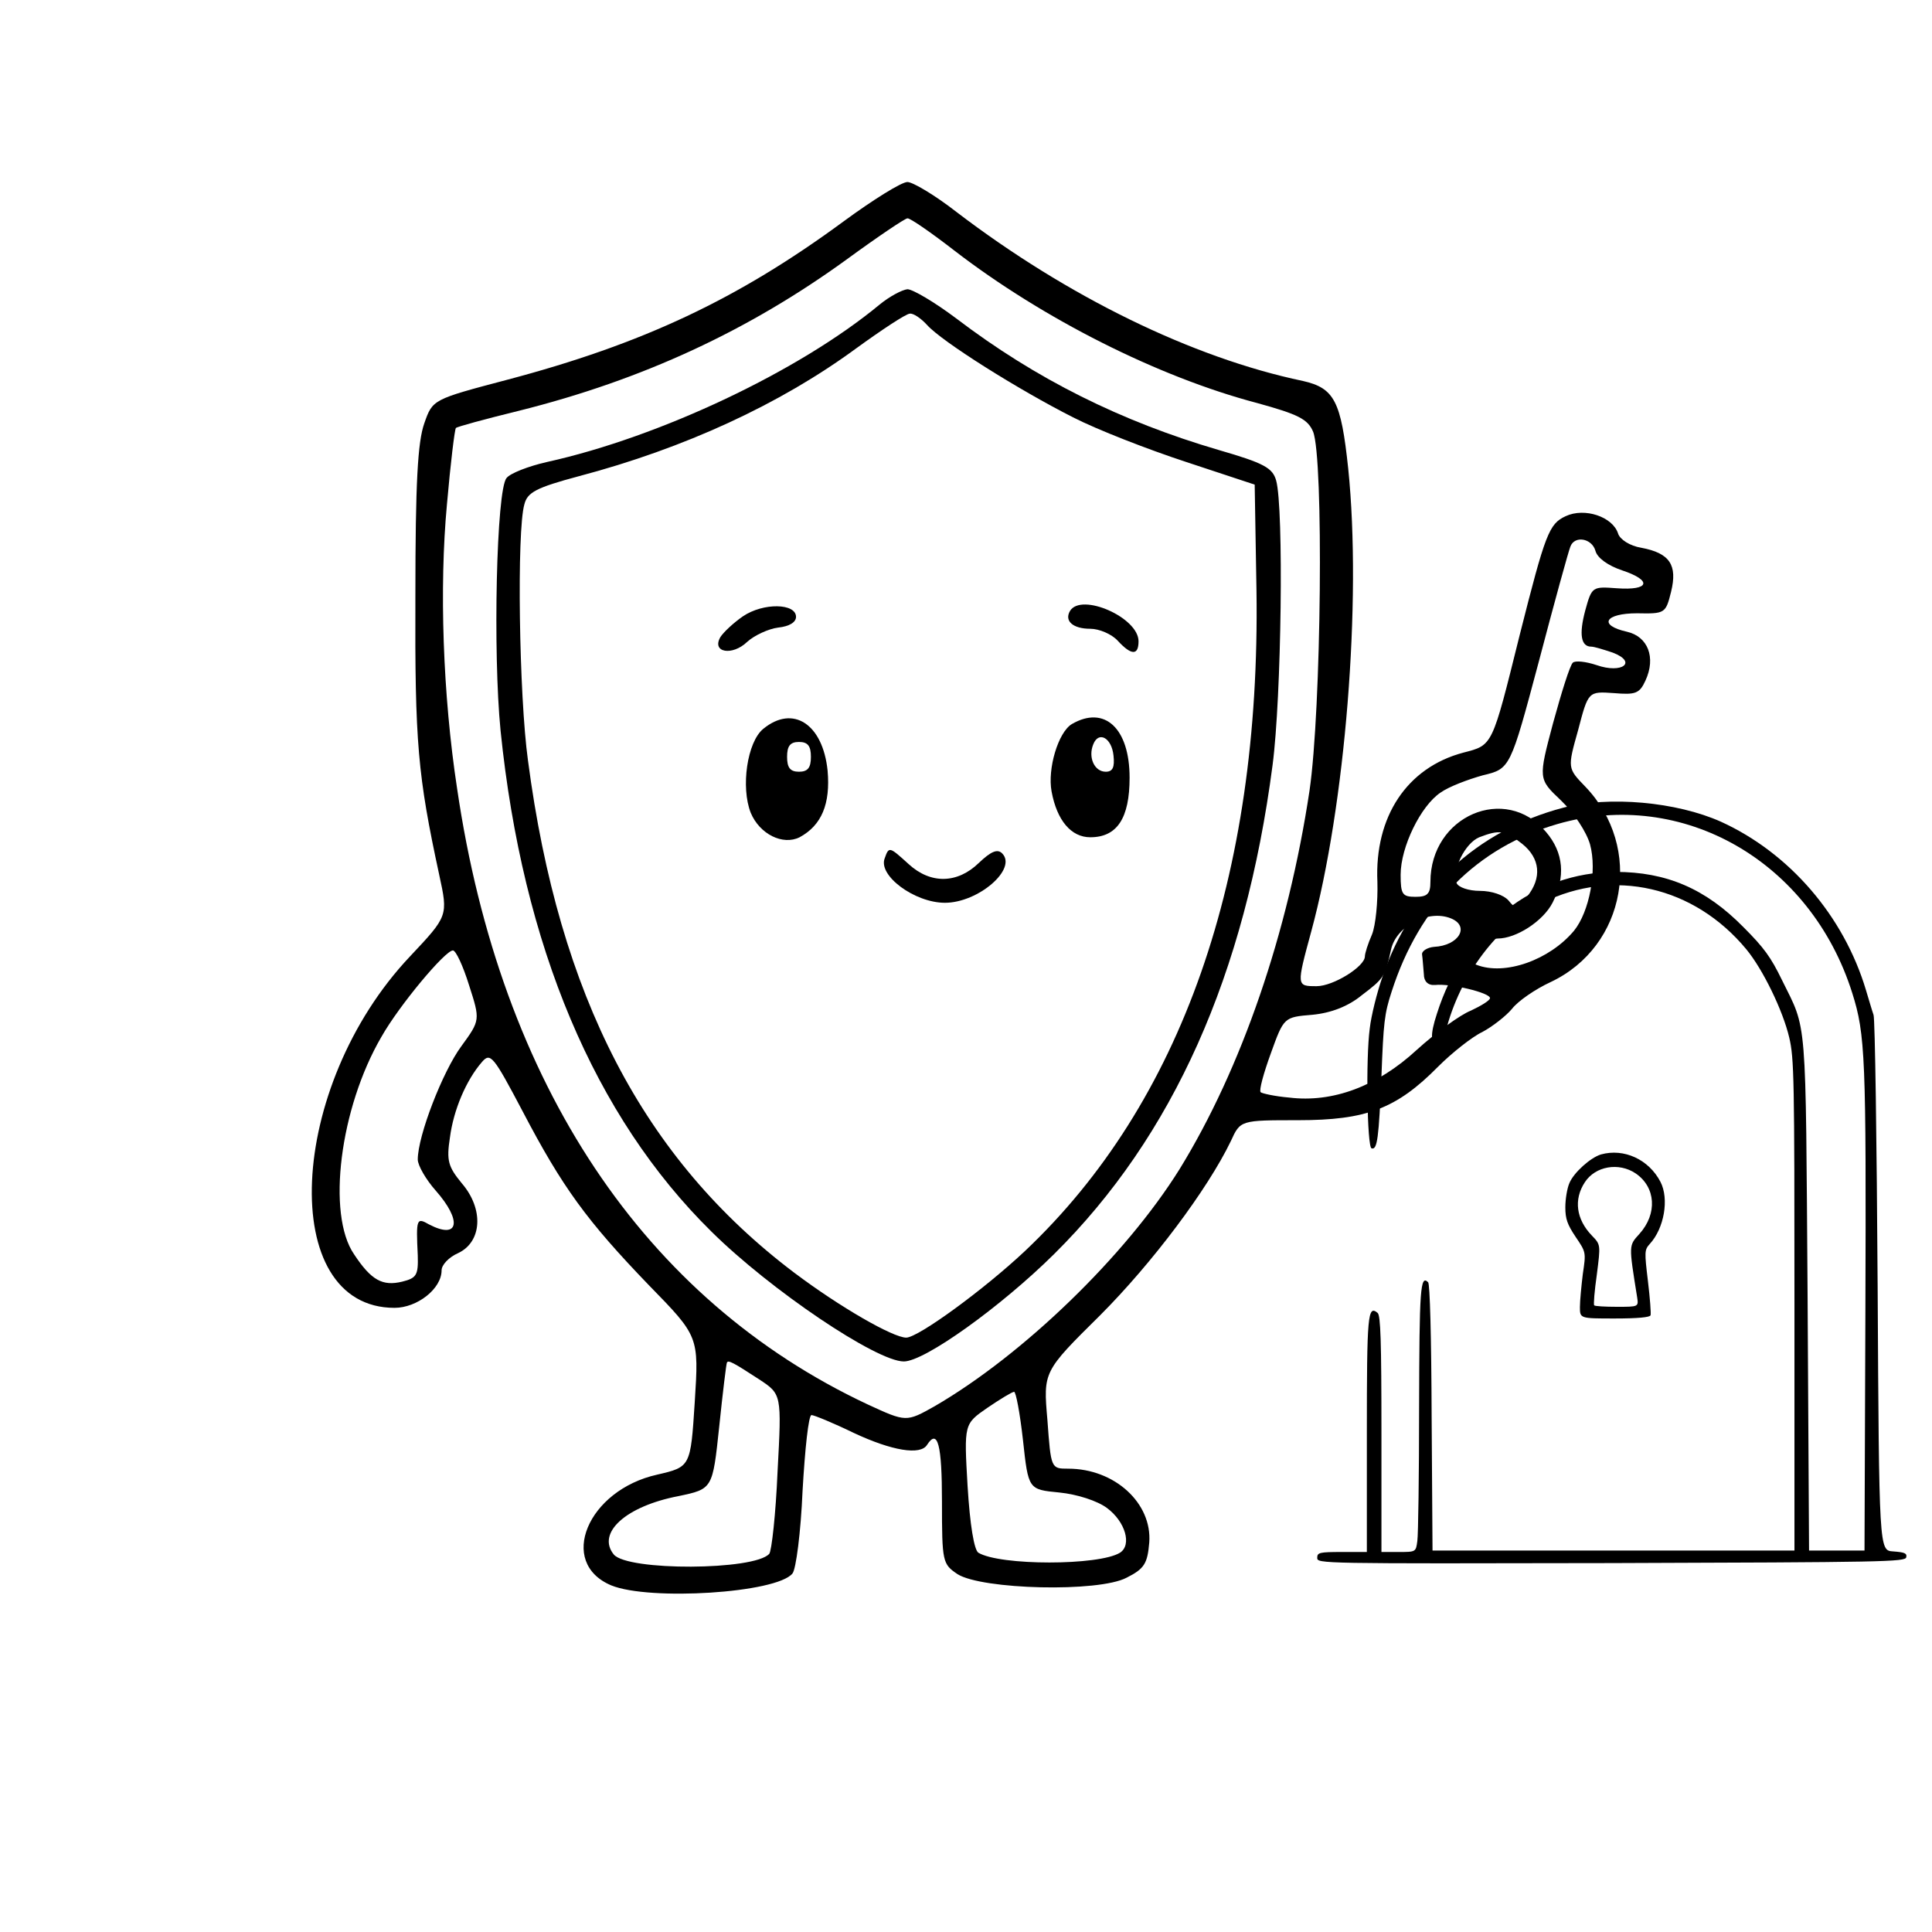
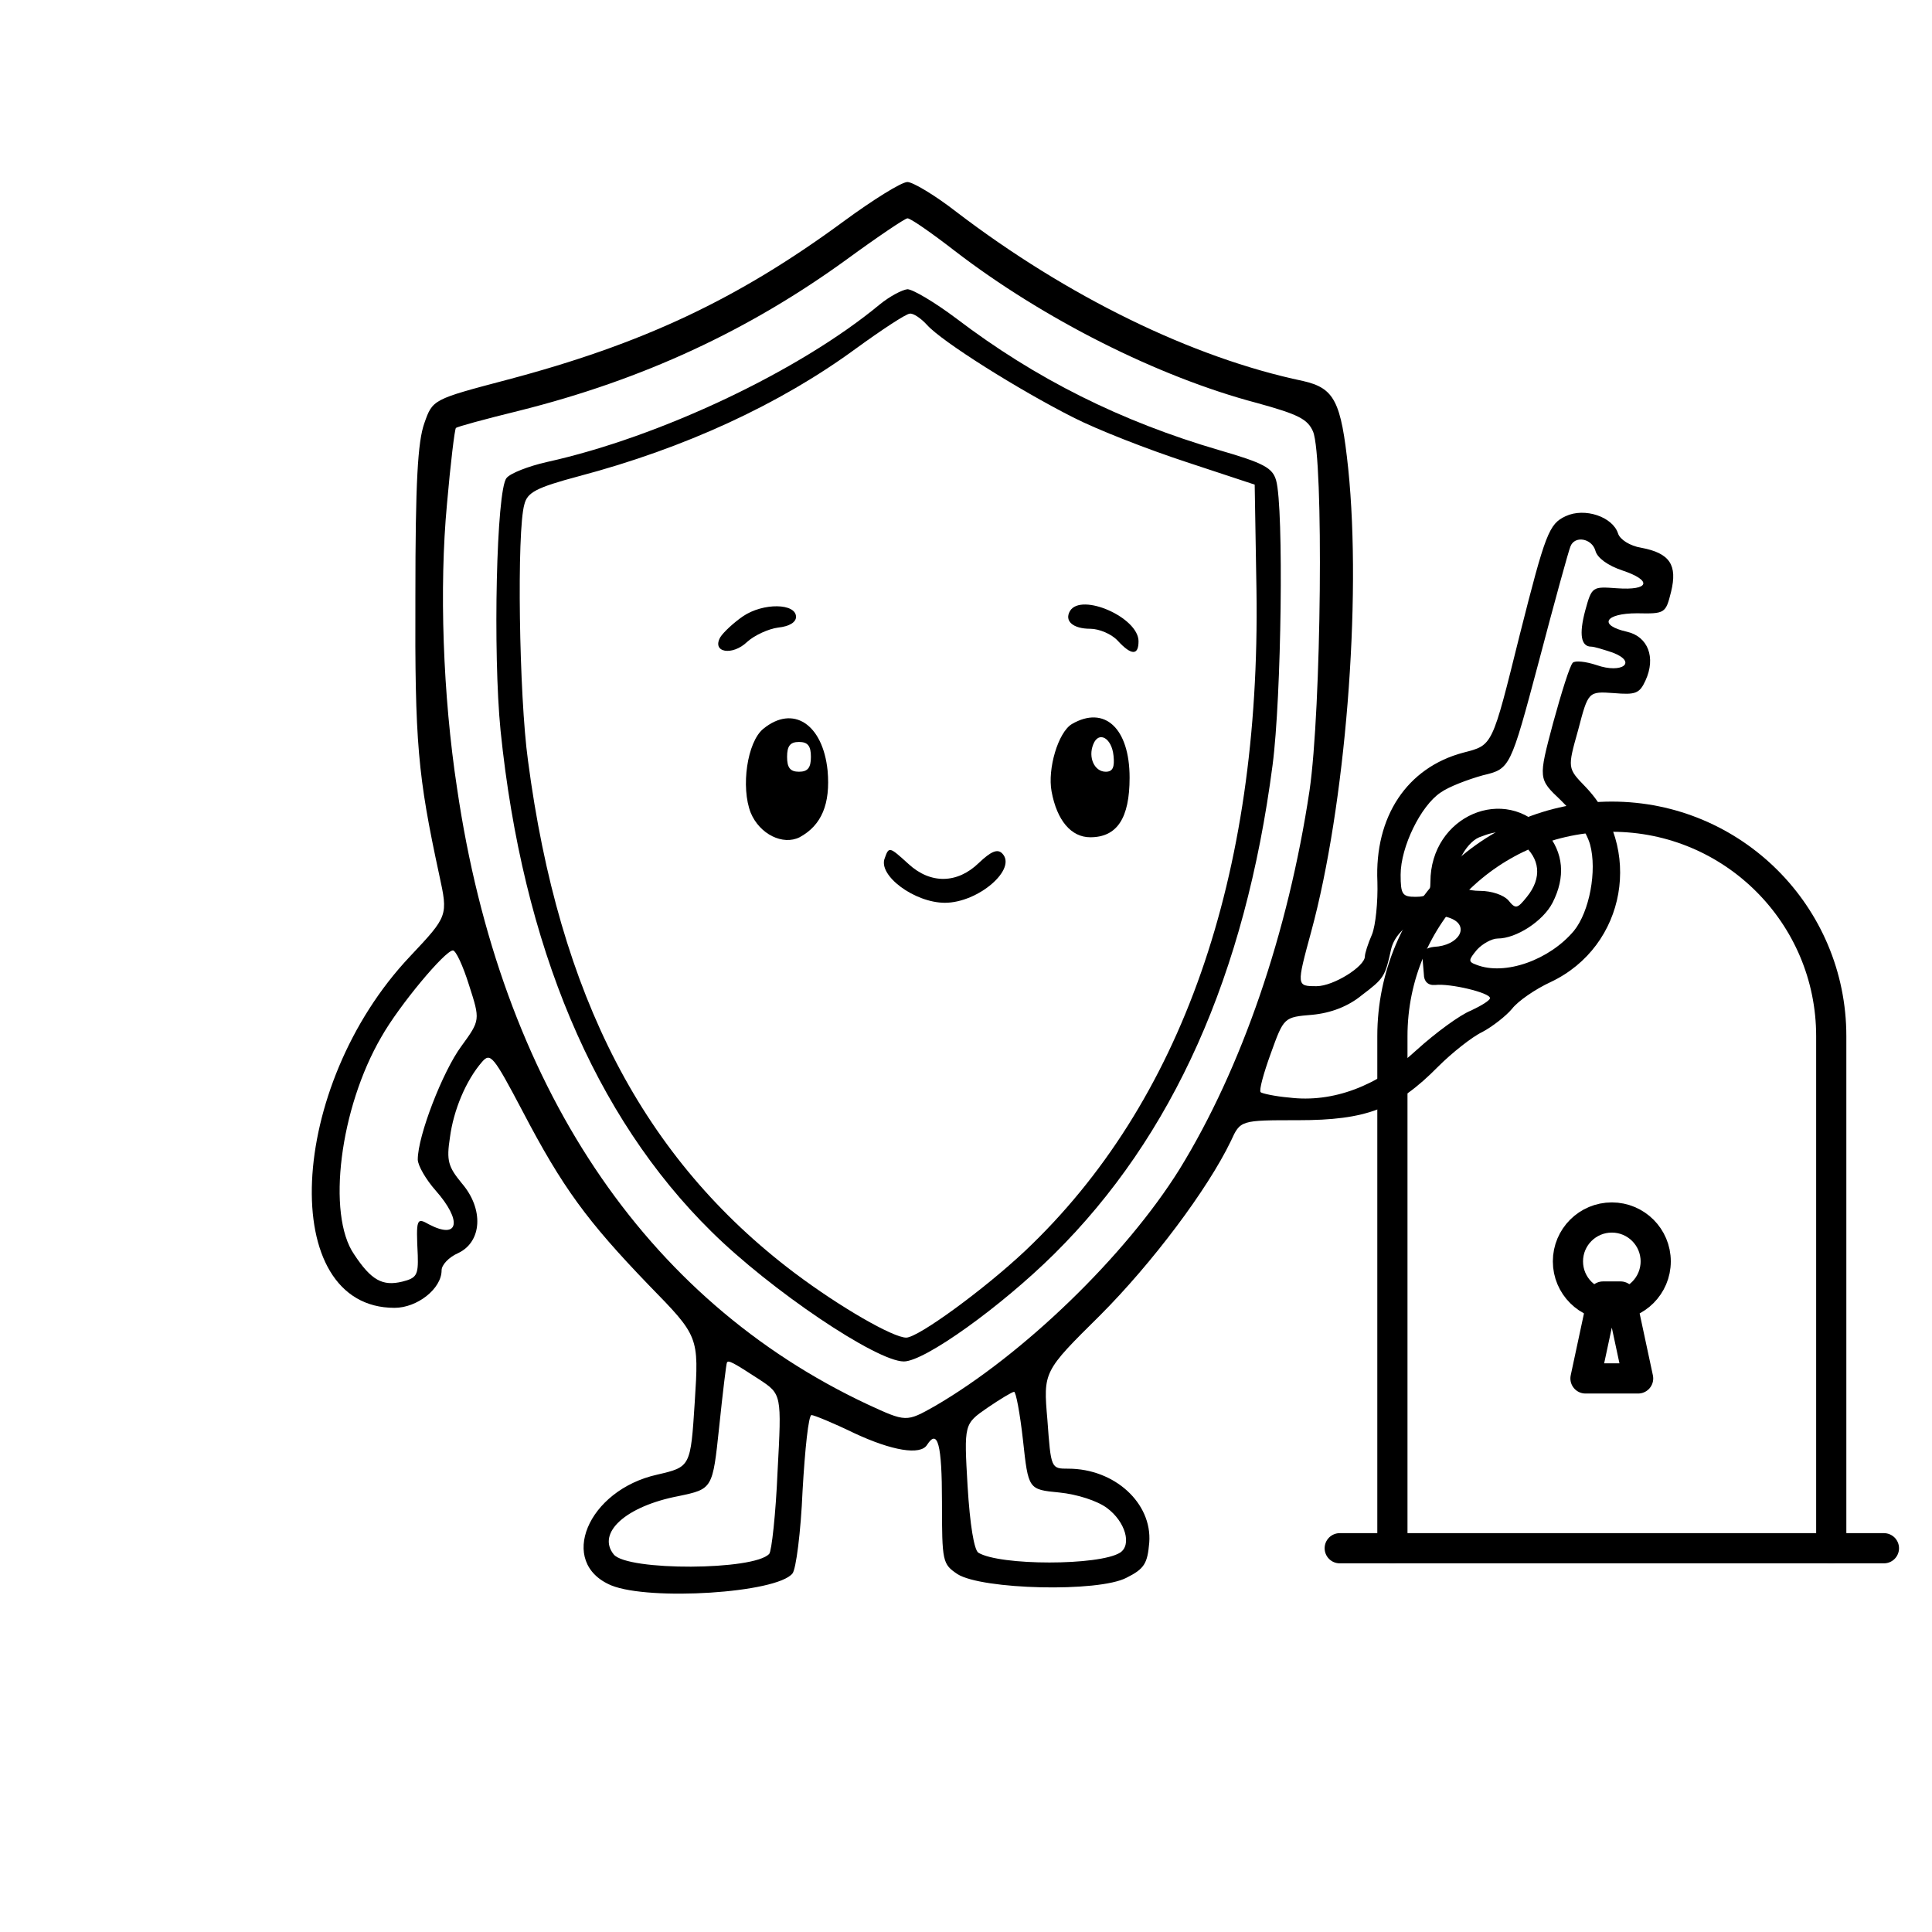
<svg xmlns="http://www.w3.org/2000/svg" width="512" height="512" viewBox="0 0 512 512">
  <g fill="#000000" stroke="none" transform="translate(82.6111,2.2915) scale(1.5786) translate(-68.19859,392.1047) scale(0.1,-0.1)">
    <path d="M1575 3564 c-178 -131 -338 -206 -565 -266 -125 -33 -125 -33 -139 -73 -11 -31 -15 -98 -15 -290 -1 -247 4 -301 40 -468 15 -69 15 -69 -49 -137 -207 -219 -223 -590 -26 -590 38 0 79 32 79 63 0 9 12 22 28 29 40 19 43 74 6 117 -23 28 -26 38 -20 77 6 46 27 96 54 127 14 16 19 10 68 -83 67 -128 108 -184 212 -292 84 -86 84 -86 77 -196 -7 -109 -7 -109 -63 -122 -117 -26 -168 -148 -77 -186 64 -26 277 -13 304 20 6 7 14 69 17 139 4 70 10 127 15 127 4 0 36 -13 71 -30 64 -30 112 -38 123 -20 18 28 25 0 25 -95 0 -102 1 -105 26 -122 41 -26 237 -31 284 -6 30 15 35 24 38 59 5 66 -58 124 -136 124 -29 0 -29 0 -35 82 -7 81 -7 81 88 175 88 88 181 212 220 293 16 35 16 35 113 35 114 0 165 19 235 90 23 23 57 50 74 58 17 9 40 27 50 39 10 13 39 33 65 45 127 60 156 226 58 328 -30 31 -30 31 -12 95 17 65 17 65 60 62 36 -3 43 -1 53 21 18 39 4 74 -31 82 -49 11 -37 31 17 31 47 -1 48 0 57 36 11 45 -2 65 -50 74 -19 3 -36 14 -39 24 -9 28 -56 44 -88 29 -28 -13 -34 -29 -77 -199 -47 -189 -45 -185 -95 -198 -94 -25 -149 -107 -144 -217 1 -33 -3 -73 -9 -88 -7 -16 -12 -32 -12 -37 0 -17 -53 -50 -81 -50 -34 0 -34 0 -9 92 57 210 85 554 62 777 -12 113 -23 135 -76 147 -186 39 -396 142 -582 284 -36 28 -73 50 -82 50 -10 0 -58 -30 -107 -66z m187 -50 c147 -113 340 -211 507 -255 69 -19 85 -27 94 -48 18 -44 14 -467 -6 -603 -36 -239 -114 -466 -218 -635 -91 -146 -263 -312 -411 -398 -48 -27 -48 -27 -113 3 -375 176 -616 537 -689 1034 -24 157 -30 338 -17 477 6 69 13 126 15 128 1 2 49 15 106 29 208 52 386 135 550 254 52 38 98 69 102 69 4 1 40 -24 80 -55z m1075 -503 c3 -12 21 -25 45 -33 51 -17 46 -34 -9 -30 -41 3 -42 3 -53 -37 -11 -41 -7 -61 10 -61 5 0 21 -5 36 -10 42 -16 16 -36 -27 -21 -18 6 -36 8 -40 4 -5 -5 -19 -50 -33 -101 -25 -94 -25 -94 13 -130 22 -21 43 -53 49 -74 12 -44 -1 -113 -27 -145 -41 -49 -116 -76 -164 -57 -14 5 -13 8 1 25 9 10 25 19 35 19 31 0 76 29 92 60 22 43 19 84 -11 119 -68 81 -194 27 -194 -84 0 -20 -5 -25 -25 -25 -22 0 -25 4 -25 37 0 47 34 116 67 138 14 10 46 22 71 29 46 11 46 11 94 191 26 99 50 186 53 193 7 19 36 14 42 -7z m-123 -492 c30 -24 34 -57 8 -89 -16 -20 -19 -21 -31 -6 -8 9 -28 16 -48 16 -19 0 -36 6 -39 13 -8 22 14 67 38 77 34 13 43 12 72 -11z m-120 -125 c33 -13 14 -46 -28 -48 -11 -1 -21 -7 -20 -13 1 -7 2 -22 3 -33 0 -12 7 -19 19 -18 25 3 92 -13 92 -22 0 -4 -15 -13 -32 -21 -18 -7 -59 -37 -91 -66 -66 -61 -141 -89 -214 -80 -24 2 -46 7 -48 9 -3 3 5 32 17 65 22 61 22 61 70 65 31 3 60 14 83 33 37 28 39 31 49 77 9 39 62 67 100 52z m-1648 -112 c19 -59 19 -59 -13 -103 -31 -42 -73 -150 -73 -190 0 -10 14 -34 30 -52 45 -51 39 -83 -11 -57 -21 12 -22 10 -19 -52 1 -33 -2 -38 -26 -44 -33 -8 -52 2 -81 46 -46 67 -24 245 46 365 30 53 107 145 120 145 5 0 17 -26 27 -58z m487 -662 c38 -25 38 -25 31 -155 -3 -71 -10 -134 -14 -138 -25 -28 -238 -29 -261 -1 -29 36 20 81 109 98 57 12 57 12 68 116 6 58 12 107 13 108 2 5 11 0 54 -28z m443 -102 c9 -83 9 -83 61 -88 30 -3 64 -14 80 -26 31 -23 42 -62 22 -75 -35 -22 -202 -22 -238 0 -7 5 -14 46 -18 112 -6 104 -6 104 33 131 22 15 42 27 45 27 3 1 10 -36 15 -81z" />
    <path d="M1635 3424 c-134 -111 -368 -222 -558 -264 -31 -7 -62 -19 -68 -27 -17 -20 -23 -293 -10 -424 37 -362 158 -648 354 -841 99 -98 277 -218 323 -218 35 0 163 92 252 180 200 198 321 469 367 821 15 114 19 432 6 478 -6 21 -20 29 -96 51 -164 48 -307 119 -441 221 -36 27 -73 49 -82 49 -9 -1 -30 -12 -47 -26z m80 -34 c25 -28 154 -109 245 -155 41 -21 126 -54 190 -75 l115 -38 3 -178 c7 -481 -126 -860 -388 -1108 -69 -65 -180 -146 -200 -146 -22 0 -111 51 -188 109 -253 191 -395 464 -447 860 -15 108 -19 386 -6 430 5 20 20 28 91 47 178 47 338 121 465 214 44 32 85 59 91 59 6 1 19 -8 29 -19z" />
    <path d="M1406 2901 c-16 -11 -33 -27 -38 -35 -15 -26 20 -32 45 -8 12 11 36 22 52 24 19 2 30 9 30 18 0 23 -55 24 -89 1z" />
    <path d="M1955 2910 c-10 -17 5 -30 34 -30 15 0 36 -9 46 -20 23 -25 35 -25 35 -1 0 40 -96 82 -115 51z" />
    <path d="M1440 2712 c-27 -22 -38 -98 -21 -141 15 -36 54 -55 82 -41 37 20 52 56 47 112 -8 78 -58 111 -108 70z m80 -47 c0 -18 -5 -25 -20 -25 -15 0 -20 7 -20 25 0 18 5 25 20 25 15 0 20 -7 20 -25z" />
    <path d="M1958 2720 c-23 -14 -41 -75 -34 -113 9 -49 33 -77 65 -77 45 0 66 32 66 100 0 83 -42 122 -97 90z m70 -53 c2 -19 -1 -27 -13 -27 -19 0 -30 24 -21 46 9 23 31 11 34 -19z" />
    <path d="M1644 2495 c-12 -29 50 -75 101 -75 56 0 122 57 96 83 -8 8 -19 3 -39 -16 -36 -35 -81 -36 -118 -2 -32 29 -33 30 -40 10z" />
  </g>
-   <g fill="#000000" stroke="none" transform="translate(82.6111,2.2915) scale(1.5786) translate(82.168,133.11) scale(0.49) translate(-68.19859,392.1047) scale(0.1,-0.1)">
-     <path d="M3293 3900 c-297 -78 -519 -285 -619 -578 -19 -54 -39 -134 -44 -178 -14 -103 -9 -406 6 -411 20 -7 25 36 34 247 7 183 10 214 35 290 95 296 292 494 568 574 429 124 868 -128 1010 -579 45 -142 48 -222 45 -1095 l-3 -815 -95 0 -95 0 -5 870 c-7 980 -1 908 -88 1085 -38 78 -61 110 -132 181 -130 132 -264 189 -438 189 -281 -1 -518 -189 -612 -486 -24 -73 -22 -104 4 -104 10 0 19 16 26 43 49 194 178 365 333 442 241 119 518 56 697 -160 57 -69 125 -209 147 -302 17 -72 18 -139 18 -918 l0 -840 -620 0 -620 0 -3 455 c-1 283 -6 458 -12 464 -27 27 -30 -22 -31 -430 0 -230 -3 -436 -6 -456 -5 -38 -5 -38 -64 -38 l-59 0 0 404 c0 323 -3 406 -13 415 -34 28 -37 -4 -37 -416 l0 -403 -85 0 c-78 0 -85 -2 -85 -20 0 -20 5 -20 1007 -18 938 3 1008 4 1011 20 3 14 -6 17 -45 20 -48 3 -48 3 -53 908 -3 498 -9 916 -14 930 -5 14 -16 52 -26 85 -76 254 -262 470 -497 577 -152 68 -383 89 -540 48z" />
-     <path d="M3422 2712 c-36 -11 -93 -62 -108 -98 -8 -18 -14 -56 -14 -83 0 -40 7 -59 35 -101 36 -53 36 -53 25 -127 -5 -41 -10 -92 -10 -114 0 -39 0 -39 119 -39 79 0 121 4 123 11 2 6 -2 59 -9 117 -12 100 -12 107 6 127 50 54 67 155 37 213 -40 77 -125 116 -204 94z m119 -65 c69 -47 75 -138 13 -207 -37 -41 -37 -36 -8 -217 5 -33 5 -33 -69 -33 -40 0 -76 2 -78 5 -3 2 1 50 9 106 13 102 13 102 -17 133 -54 56 -63 124 -24 183 36 55 116 69 174 30z" />
+   <g fill="none" stroke="#000000" stroke-width="8" stroke-linecap="round" stroke-linejoin="round">
+     <path d="M369 410.3 V274.58 a58.15 58.15 0 0 1 116.3 0 V410.3" />
+     <path d="M355.04 410.3 h144.22" />
+     <circle cx="427.15" cy="334.28" r="11.63" />
+     <path d="M420.17 365.3 L424.82 343.59 h4.65 l4.65 21.71 Z" />
  </g>
</svg>
